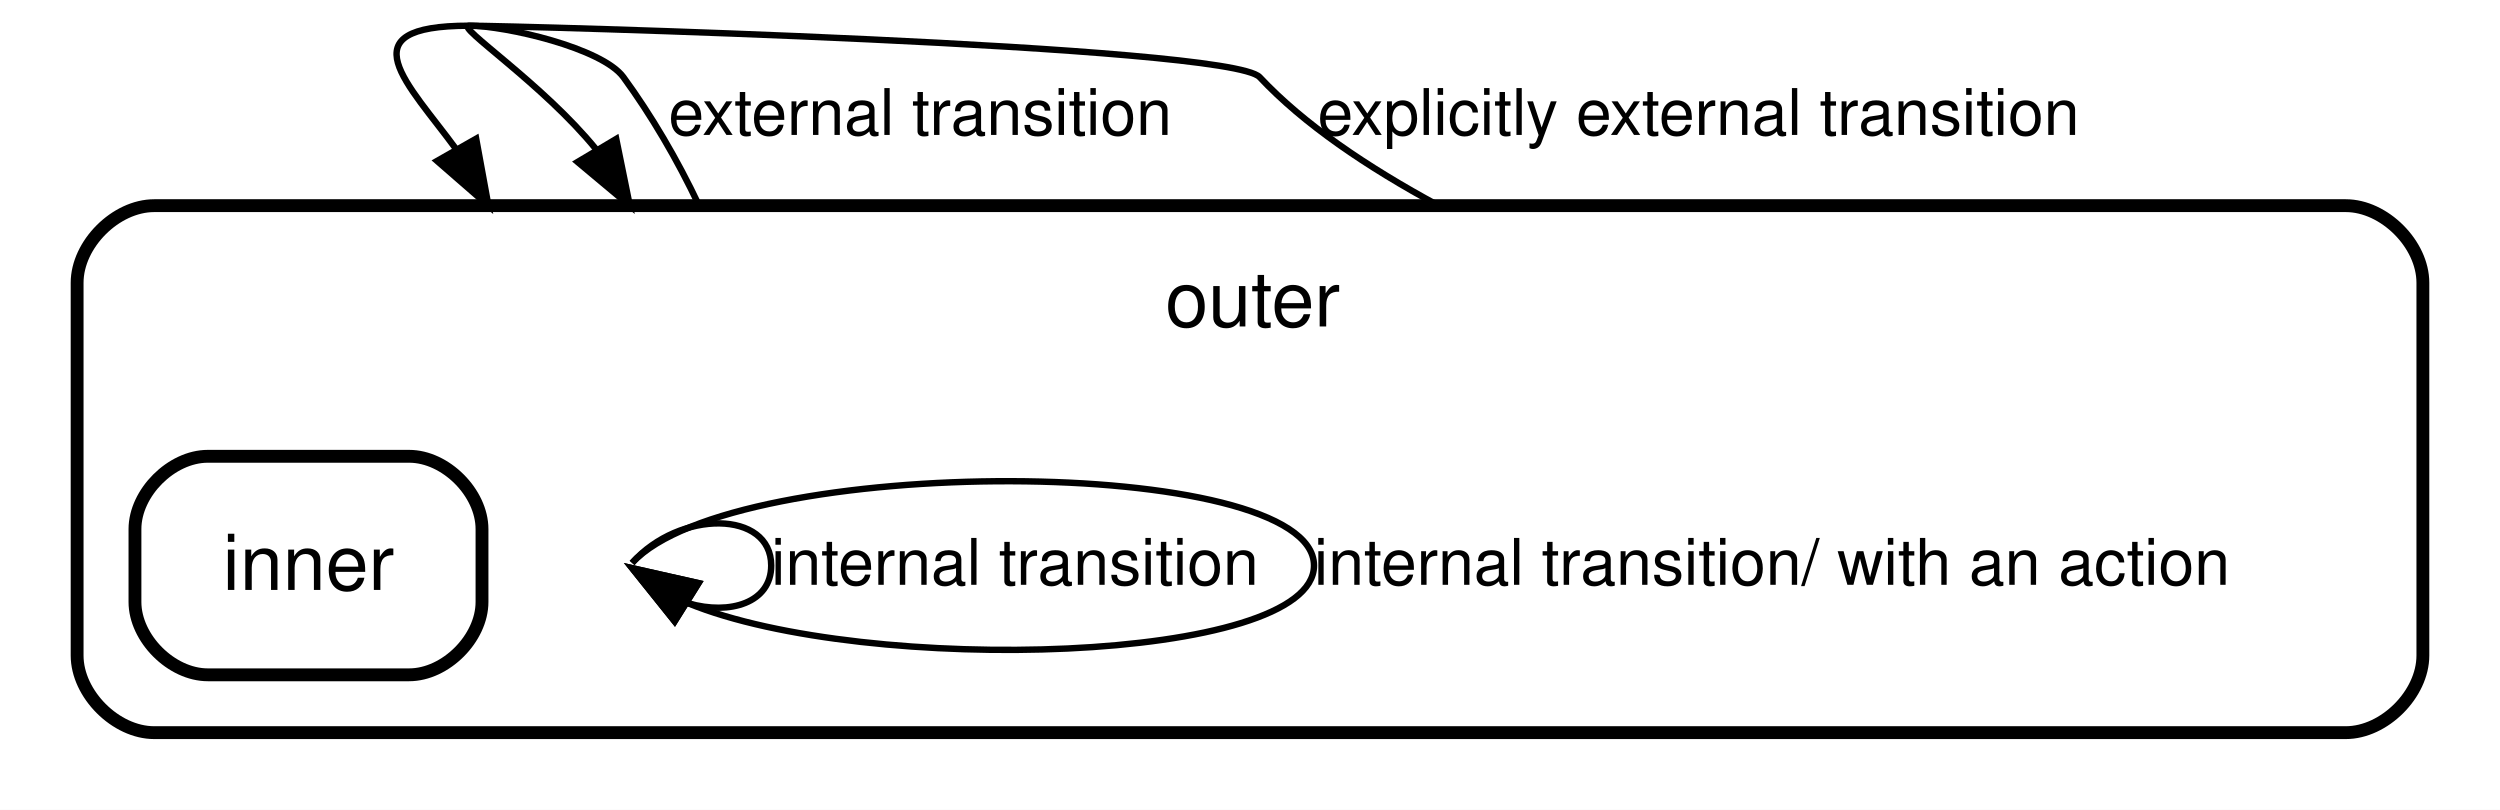
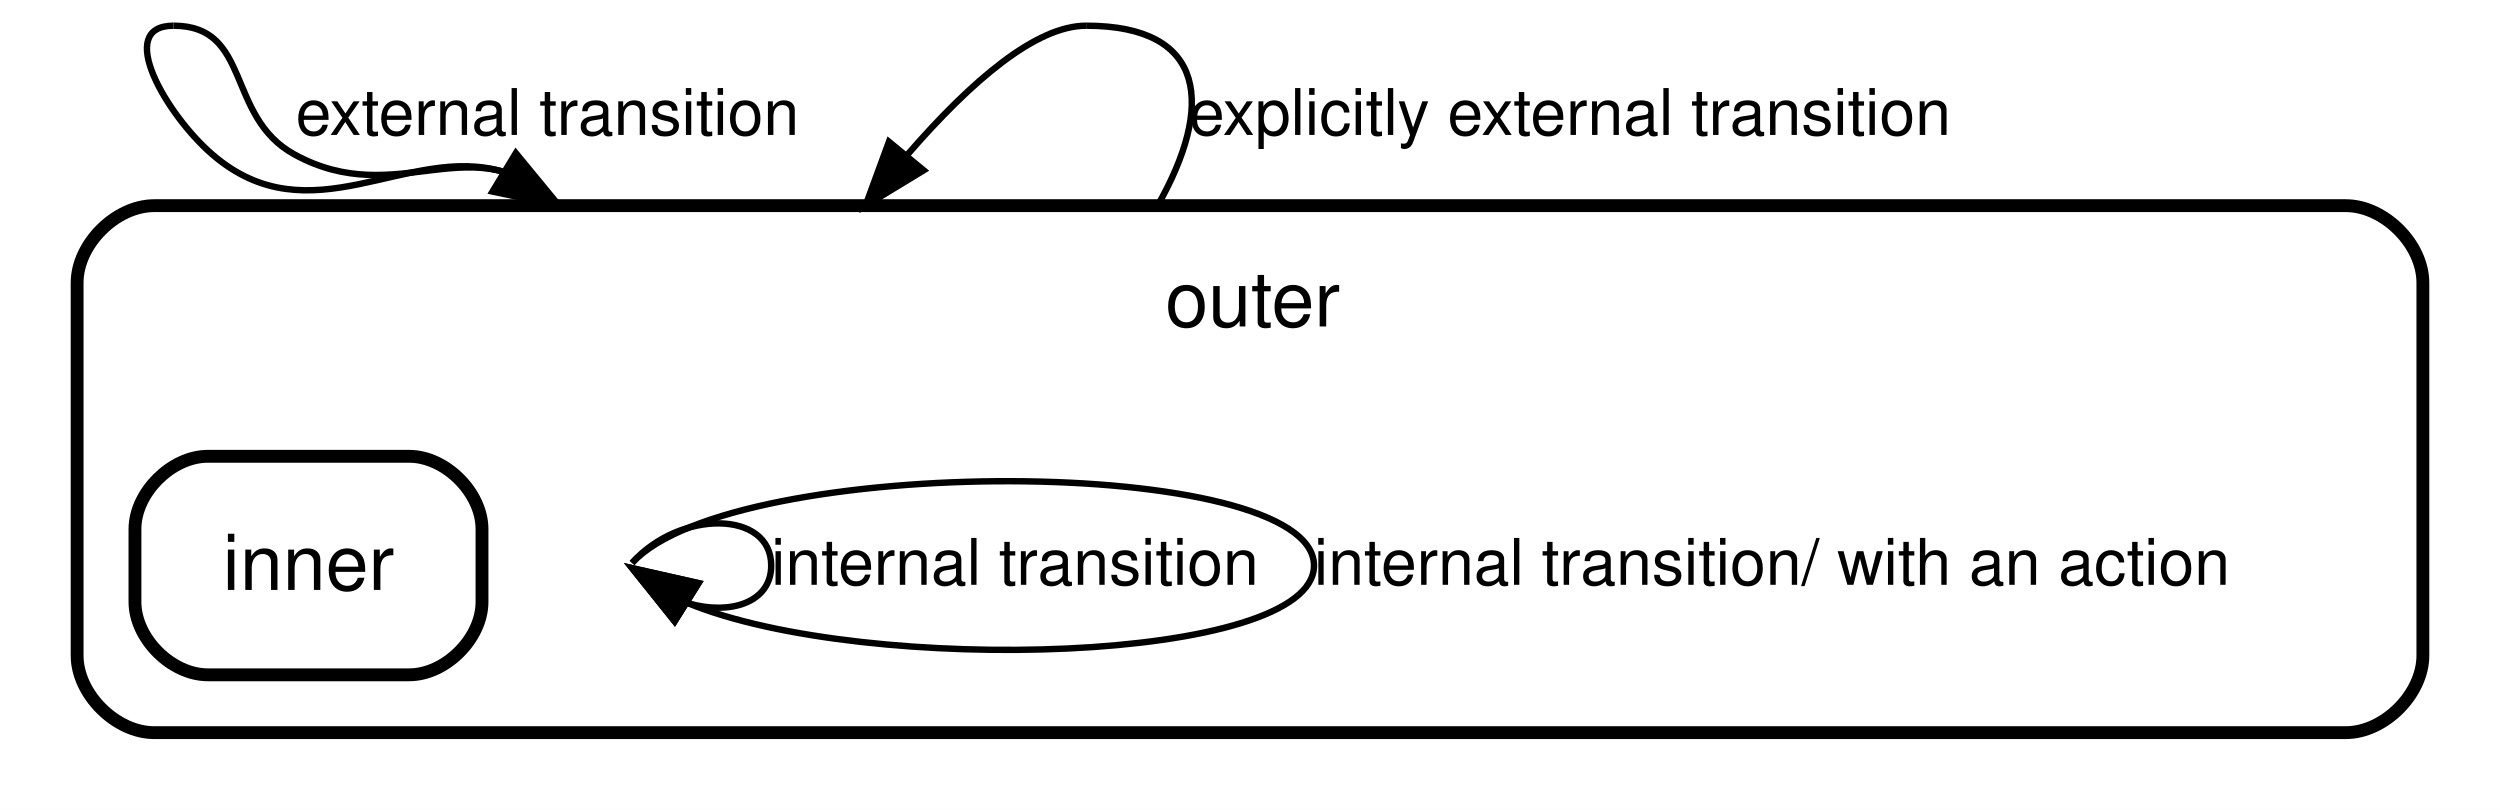
<svg xmlns="http://www.w3.org/2000/svg" width="389pt" height="126pt" viewBox="0.00 0.00 389.00 126.00">
  <g id="graph0" class="graph" transform="scale(1 1) rotate(0) translate(4 122)">
    <polygon fill="#ffffff" stroke="transparent" points="-4,4 -4,-122 385,-122 385,4 -4,4" />
    <g id="clust1" class="cluster">
      <path fill="none" stroke="#000000" stroke-width="2" d="M20,-8C20,-8 361,-8 361,-8 367,-8 373,-14 373,-20 373,-20 373,-78 373,-78 373,-84 367,-90 361,-90 361,-90 20,-90 20,-90 14,-90 8,-84 8,-78 8,-78 8,-20 8,-20 8,-14 14,-8 20,-8" />
      <text text-anchor="start" x="177.329" y="-71.2" font-family="Helvetica,sans-Serif" font-size="12.00" fill="#000000">outer</text>
    </g>
    <g id="edge2" class="edge">
-       <path fill="none" stroke="#000000" d="M69,-118C49.536,-118 59.574,-108.947 67.038,-98.708" />
-       <polygon fill="#000000" stroke="#000000" points="70.09,-100.421 72,-90 64.008,-96.956 70.09,-100.421" />
+       <path fill="none" stroke="#000000" d="M23,-118C13.72,-118 21.982,-104.072 29,-98 44.338,-84.731 59.502,-99.76 74.318,-95.264" />
+       <polygon fill="#000000" stroke="#000000" points="76.264,-98.178 83,-90 72.634,-92.192 76.264,-98.178" />
    </g>
    <g id="edge4" class="edge">
-       <path fill="none" stroke="#000000" d="M69,-118C66.724,-118 80.521,-108.947 88.808,-98.708" />
-       <polygon fill="#000000" stroke="#000000" points="91.885,-100.382 94,-90 85.873,-96.797 91.885,-100.382" />
+       <path fill="none" stroke="#000000" d="M165,-118C157.242,-118 147.254,-109.536 137.235,-97.981" />
+       <polygon fill="#000000" stroke="#000000" points="139.726,-95.499 130.67,-90 134.32,-99.946 139.726,-95.499" />
    </g>
    <g id="edge1" class="edge">
-       <path fill="none" stroke="#000000" d="M104.781,-89.997C101.386,-97.195 97.312,-104.1 93,-110 89.683,-114.539 74.622,-118 69,-118" />
-       <text text-anchor="start" x="100" y="-101" font-family="Helvetica,sans-Serif" font-size="10.00" fill="#000000">external transition   </text>
+       <path fill="none" stroke="#000000" d="M83,-90C69.782,-103.186 58.105,-88.975 41.76,-98 31.091,-103.891 35.187,-118 23,-118" />
+       <text text-anchor="start" x="42" y="-101" font-family="Helvetica,sans-Serif" font-size="10.00" fill="#000000">external transition   </text>
    </g>
    <g id="edge3" class="edge">
-       <path fill="none" stroke="#000000" d="M219.856,-90C208.655,-96.056 198.834,-102.707 192,-110 187.318,-114.997 75.848,-118 69,-118" />
-       <text text-anchor="start" x="201" y="-101" font-family="Helvetica,sans-Serif" font-size="10.00" fill="#000000">explicitly external transition   </text>
+       <path fill="none" stroke="#000000" d="M176.12,-89.996C184.881,-105.42 183.917,-118 165,-118" />
+       <text text-anchor="start" x="181" y="-101" font-family="Helvetica,sans-Serif" font-size="10.00" fill="#000000">explicitly external transition   </text>
    </g>
    <g id="edge5" class="edge">
      <path fill="none" stroke="#000000" d="M94.349,-34.404C101.788,-42.748 116,-42.613 116,-34 116,-28.213 109.585,-26.253 103.118,-28.121" />
      <polygon fill="#000000" stroke="#000000" points="100.978,-25.331 94.349,-33.596 104.685,-31.269 100.978,-25.331" />
      <text text-anchor="start" x="116" y="-31" font-family="Helvetica,sans-Serif" font-size="10.00" fill="#000000">internal transition   </text>
    </g>
    <g id="edge6" class="edge">
      <path fill="none" stroke="#000000" d="M94.358,-34.407C110.095,-51.499 200.459,-51.363 200.459,-34 200.459,-18.739 130.655,-16.787 103.065,-28.142" />
      <polygon fill="#000000" stroke="#000000" points="100.976,-25.32 94.358,-33.593 104.691,-31.253 100.976,-25.32" />
      <text text-anchor="start" x="200.459" y="-31" font-family="Helvetica,sans-Serif" font-size="10.00" fill="#000000">internal transition/ with an action   </text>
    </g>
-     <g id="node3" class="node">
+     <g id="node4" class="node">
      <polygon fill="transparent" stroke="transparent" stroke-width="2" points="72,-52 16,-52 16,-16 72,-16 72,-52" />
      <text text-anchor="start" x="30.665" y="-30.2" font-family="Helvetica,sans-Serif" font-size="12.00" fill="#000000">inner</text>
      <path fill="none" stroke="#000000" stroke-width="2" d="M28.333,-17C28.333,-17 59.667,-17 59.667,-17 65.333,-17 71,-22.667 71,-28.333 71,-28.333 71,-39.667 71,-39.667 71,-45.333 65.333,-51 59.667,-51 59.667,-51 28.333,-51 28.333,-51 22.667,-51 17,-45.333 17,-39.667 17,-39.667 17,-28.333 17,-28.333 17,-22.667 22.667,-17 28.333,-17" />
    </g>
  </g>
</svg>
